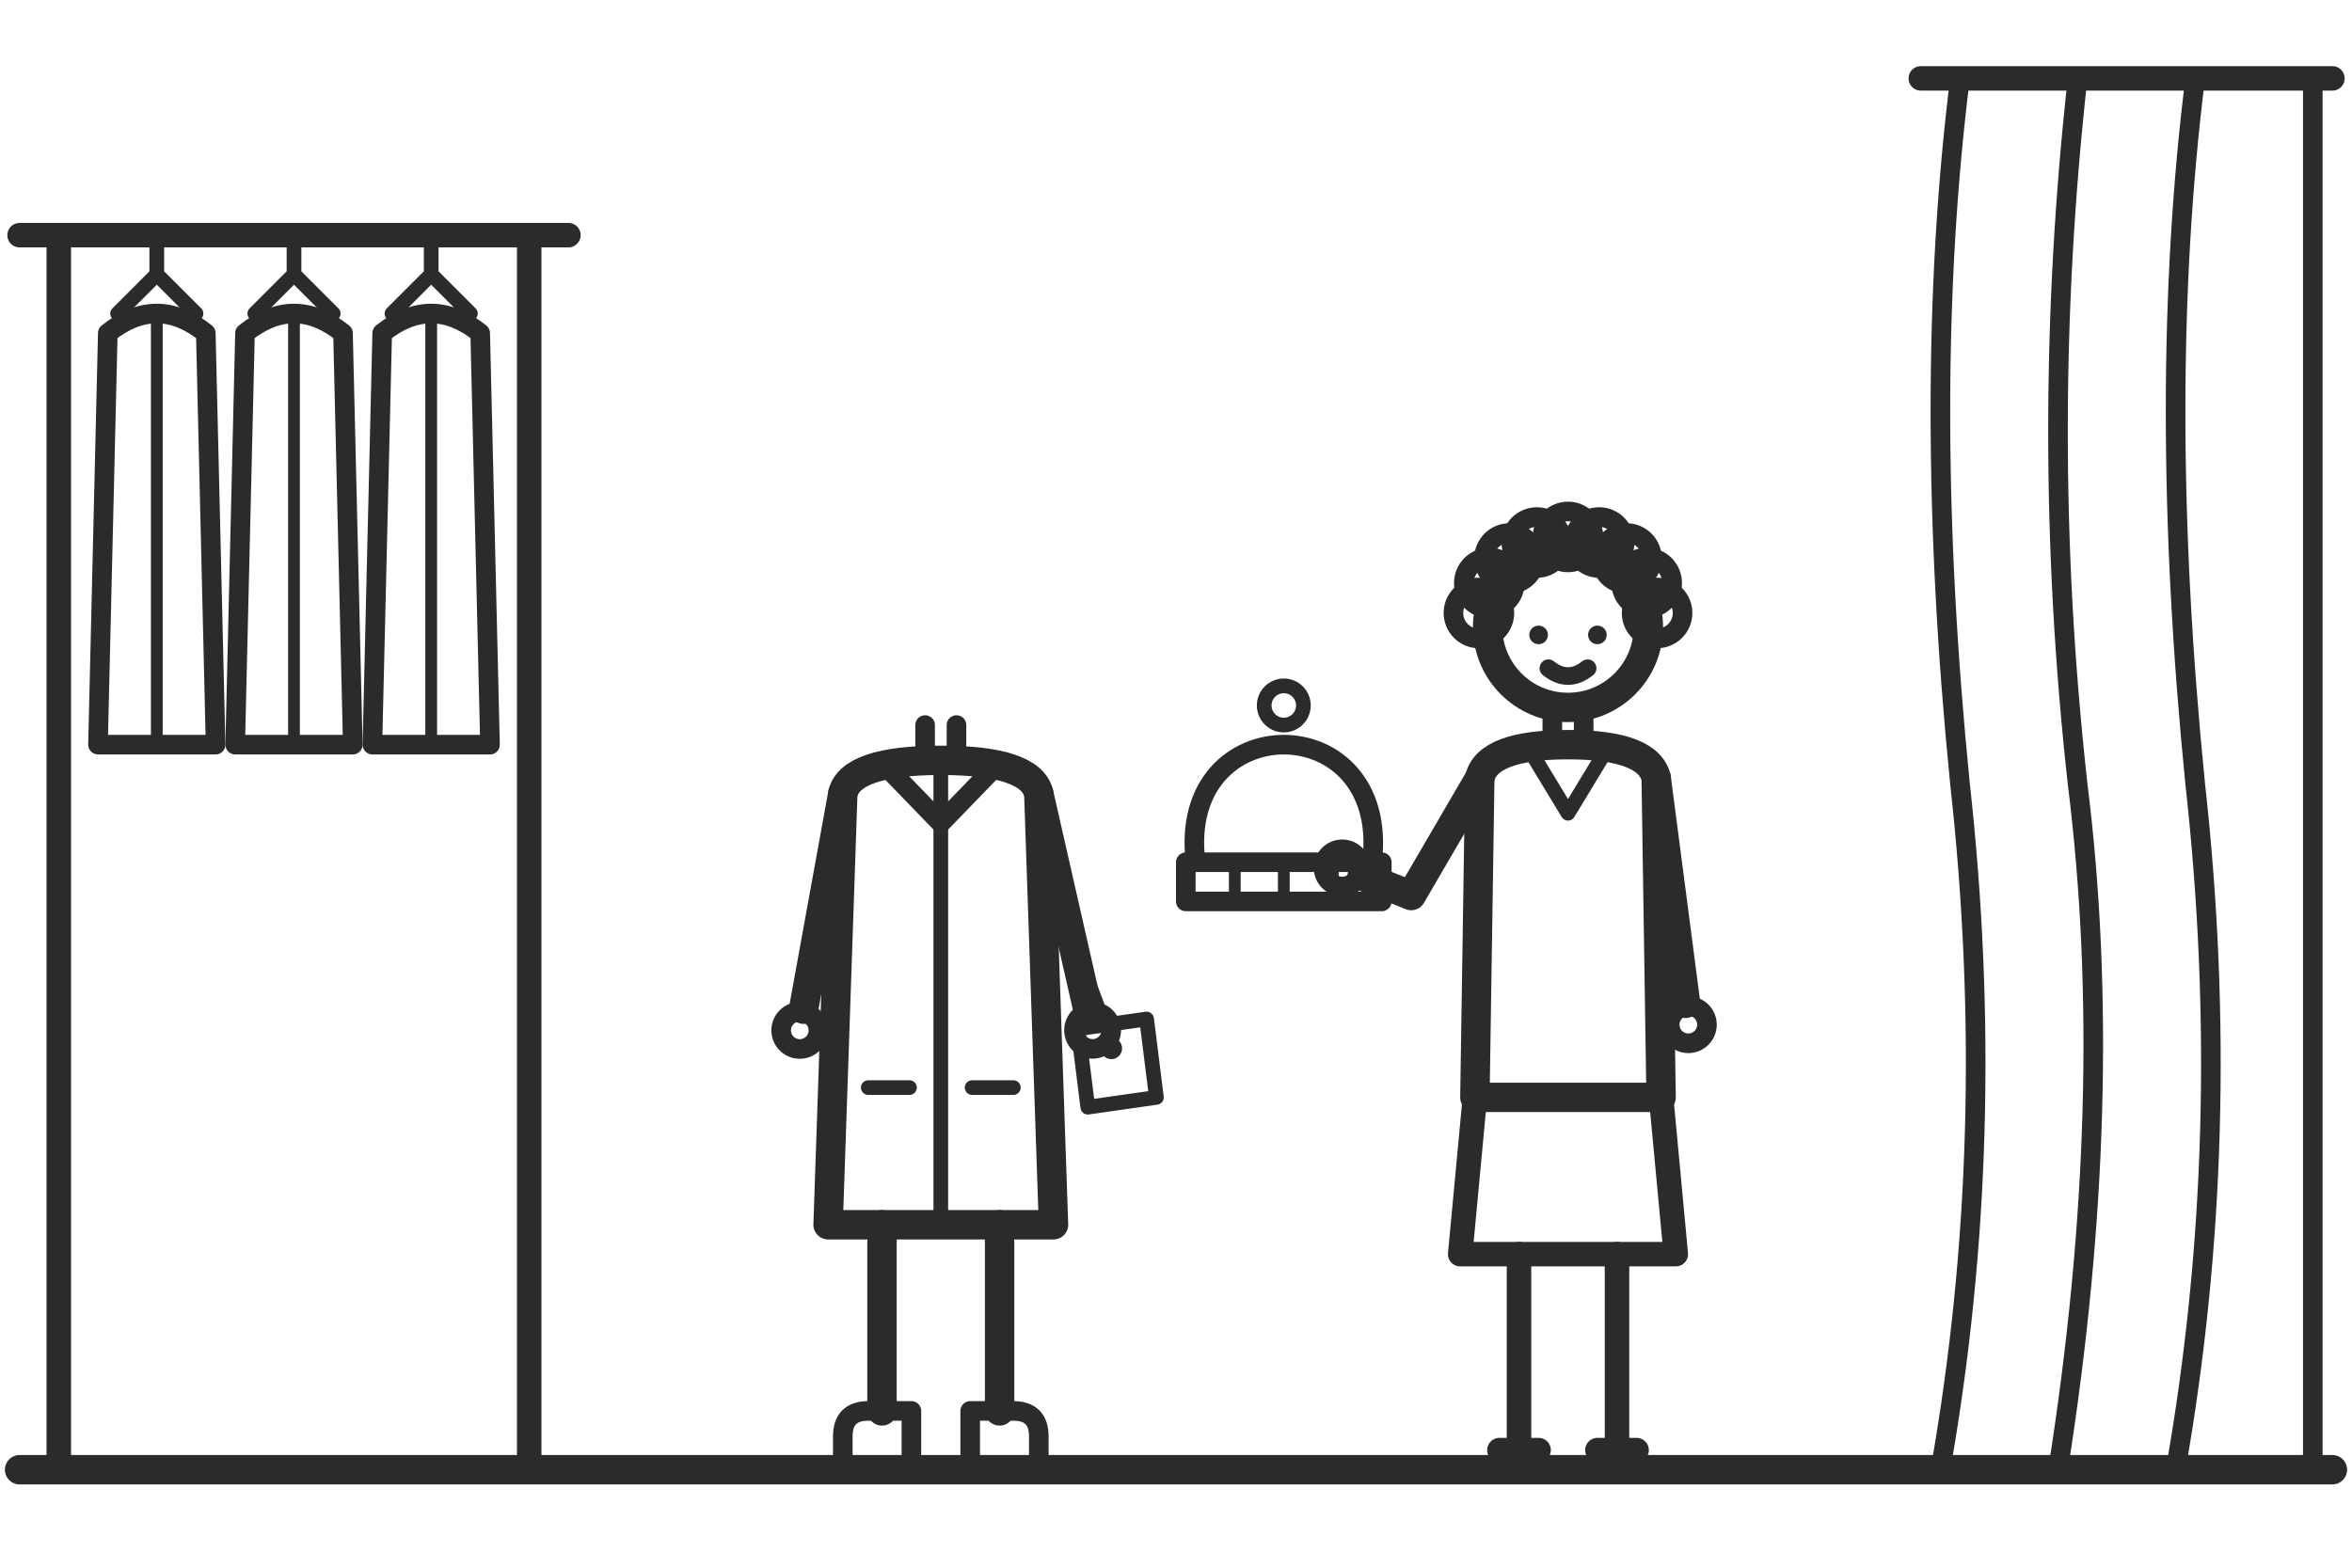
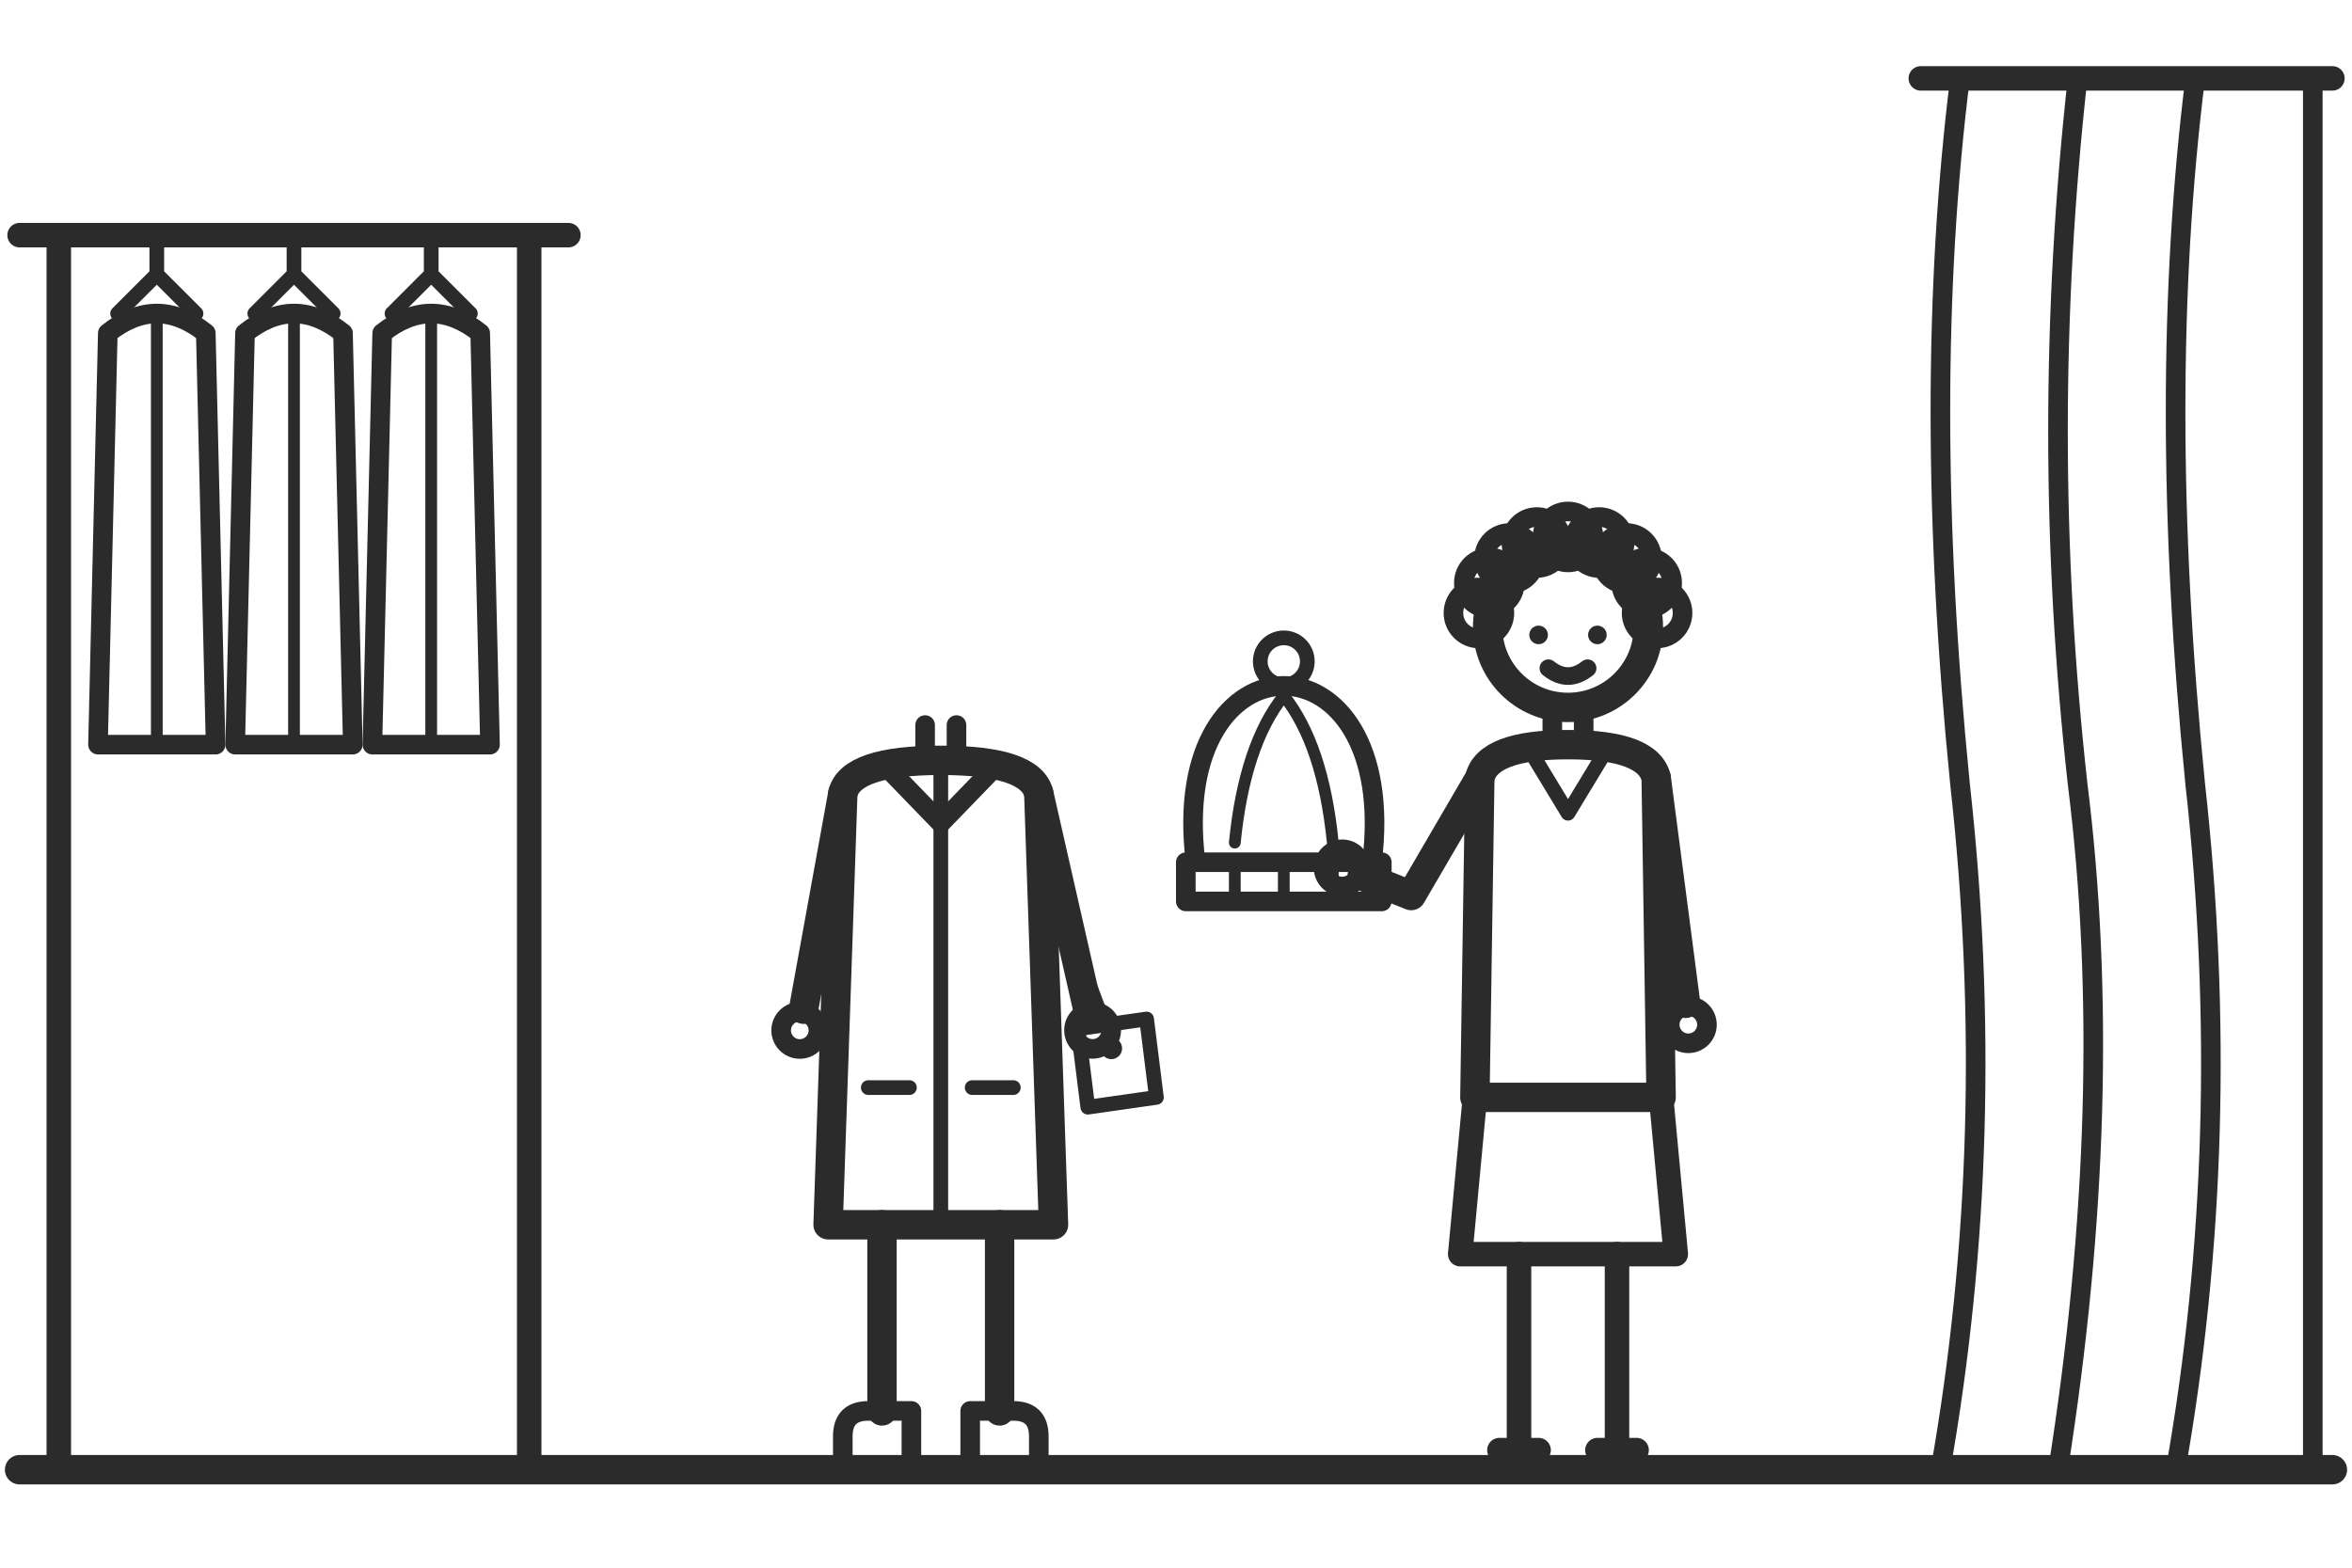
<svg xmlns="http://www.w3.org/2000/svg" viewBox="0 0 240 160">
  <g fill="none" stroke="#2b2b2b" stroke-width="3" stroke-linecap="round" stroke-linejoin="round">
    <path d="M2 150 H238" />
    <path d="M6 150 V24 M54 150 V24 M2 24 H58 M2 150 H12 M48 150 H58" stroke-width="2.5" />
    <path d="M16 24 V28 M12 32 L16 28 L20 32" stroke-width="1.5" />
    <path d="M11 34 Q16 30 21 34 L22 76 H10 Z" stroke-width="2" />
    <path d="M16 33 V76" stroke-width="1.2" />
    <path d="M30 24 V28 M26 32 L30 28 L34 32" stroke-width="1.5" />
    <path d="M25 34 Q30 30 35 34 L36 76 H24 Z" stroke-width="2" />
    <path d="M30 33 V76" stroke-width="1.2" />
    <path d="M44 24 V28 M40 32 L44 28 L48 32" stroke-width="1.5" />
    <path d="M39 34 Q44 30 49 34 L50 76 H38 Z" stroke-width="2" />
    <path d="M44 33 V76" stroke-width="1.2" />
    <path d="M196 8 H238" stroke-width="2.5" />
    <path d="M200 8 Q196 40 200 80 Q204 116 198 150 M212 8 Q208 44 212 80 Q216 112 210 150 M224 8 Q220 40 224 80 Q228 116 222 150 M236 8 V150" stroke-width="2" />
    <circle cx="160" cy="64" r="8.2" />
    <circle cx="150.91" cy="62.56" r="2.6" stroke-width="2" />
    <circle cx="151.97" cy="59.5" r="2.6" stroke-width="2" />
    <circle cx="154.03" cy="57" r="2.6" stroke-width="2" />
    <circle cx="156.82" cy="55.37" r="2.6" stroke-width="2" />
    <circle cx="160" cy="54.8" r="2.6" stroke-width="2" />
    <circle cx="163.18" cy="55.37" r="2.6" stroke-width="2" />
    <circle cx="165.97" cy="57" r="2.6" stroke-width="2" />
    <circle cx="168.03" cy="59.5" r="2.6" stroke-width="2" />
    <circle cx="169.09" cy="62.56" r="2.6" stroke-width="2" />
    <circle cx="157" cy="64.8" r="0.95" fill="#2b2b2b" stroke="none" />
    <circle cx="163" cy="64.8" r="0.95" fill="#2b2b2b" stroke="none" />
    <path d="M158 68.2 Q160 69.8 162 68.2" stroke-width="1.8" />
    <path d="M158.4 73 V76 M161.6 73 V76" stroke-width="2" />
    <path d="M151 79.4 Q151.8 76 160 76 Q168.2 76 169 79.4 L169.5 112 H150.5 Z" />
    <path d="M156 76.4 L160 83 L164 76.4" stroke-width="1.5" />
    <path d="M150.5 112 L149 128 H171 L169.5 112" stroke-width="2.5" />
    <path d="M155 128 V147 M165 128 V147" stroke-width="2.5" />
    <path d="M153 148 H157 M163 148 H167" stroke-width="2.5" />
    <path d="M151 79.4 L144 91.4 L139 89.4" />
    <circle cx="136.96" cy="88.58" r="1.9" stroke-width="2" />
    <path d="M169 79.4 L172 102.4" />
    <circle cx="172.28" cy="104.58" r="1.9" stroke-width="2" />
-     <path d="M122 88 C120 72 142 72 140 88" stroke-width="2" />
+     <path d="M122 88 C119 64 143 64 140 88" stroke-width="2" />
    <path d="M121 88 H141 V92 H121 Z" stroke-width="2" />
-     <circle cx="131" cy="72" r="2" stroke-width="1.5" />
+     <circle cx="131" cy="67.5" r="2.4" stroke-width="1.5" />
+     <path d="M126 86 Q127 76 131 71 M136 86 Q135 76 131 71" stroke-width="1.2" />
    <path d="M126 88.6 V91.4 M131 88.6 V91.4 M136 88.6 V91.4" stroke-width="1.2" />
    <use href="#wang-head" x="81" y="49.32" width="30" height="30" />
    <path d="M86 81 Q86.8 77.6 96 77.6 Q105.2 77.6 106 81 L107.5 125 H84.5 Z" />
    <path d="M96 78.6 V125" stroke-width="1.5" />
    <path d="M88.6 111 H92.8 M99.2 111 H103.4" stroke-width="1.5" />
    <path d="M90 125 V144 M102 125 V144" />
    <path d="M86 149.6 V146.6 Q86 144 88.6 144 H93 V149.6 Z M106 149.6 V146.6 Q106 144 103.4 144 H99 V149.6 Z" stroke-width="2" />
    <path d="M94.4 74 V77.4 M97.6 74 V77.4" stroke-width="2" />
    <path d="M90 77.8 L96 84 L102 77.8" stroke-width="2" />
    <path d="M86 81 L82 103" />
    <circle cx="81.61" cy="105.16" r="1.9" stroke-width="2" />
    <path d="M106 81 L111 103" />
    <circle cx="111.49" cy="105.15" r="1.9" stroke-width="2" />
    <path d="M110 97.0 L113 105.0" stroke-width="1.2" />
    <path d="M110 105.0 L117 104.0 L118 112.0 L111 113.0 Z" stroke-width="1.5" />
    <circle cx="113.4" cy="107" r="0.6" stroke-width="1" />
  </g>
</svg>
